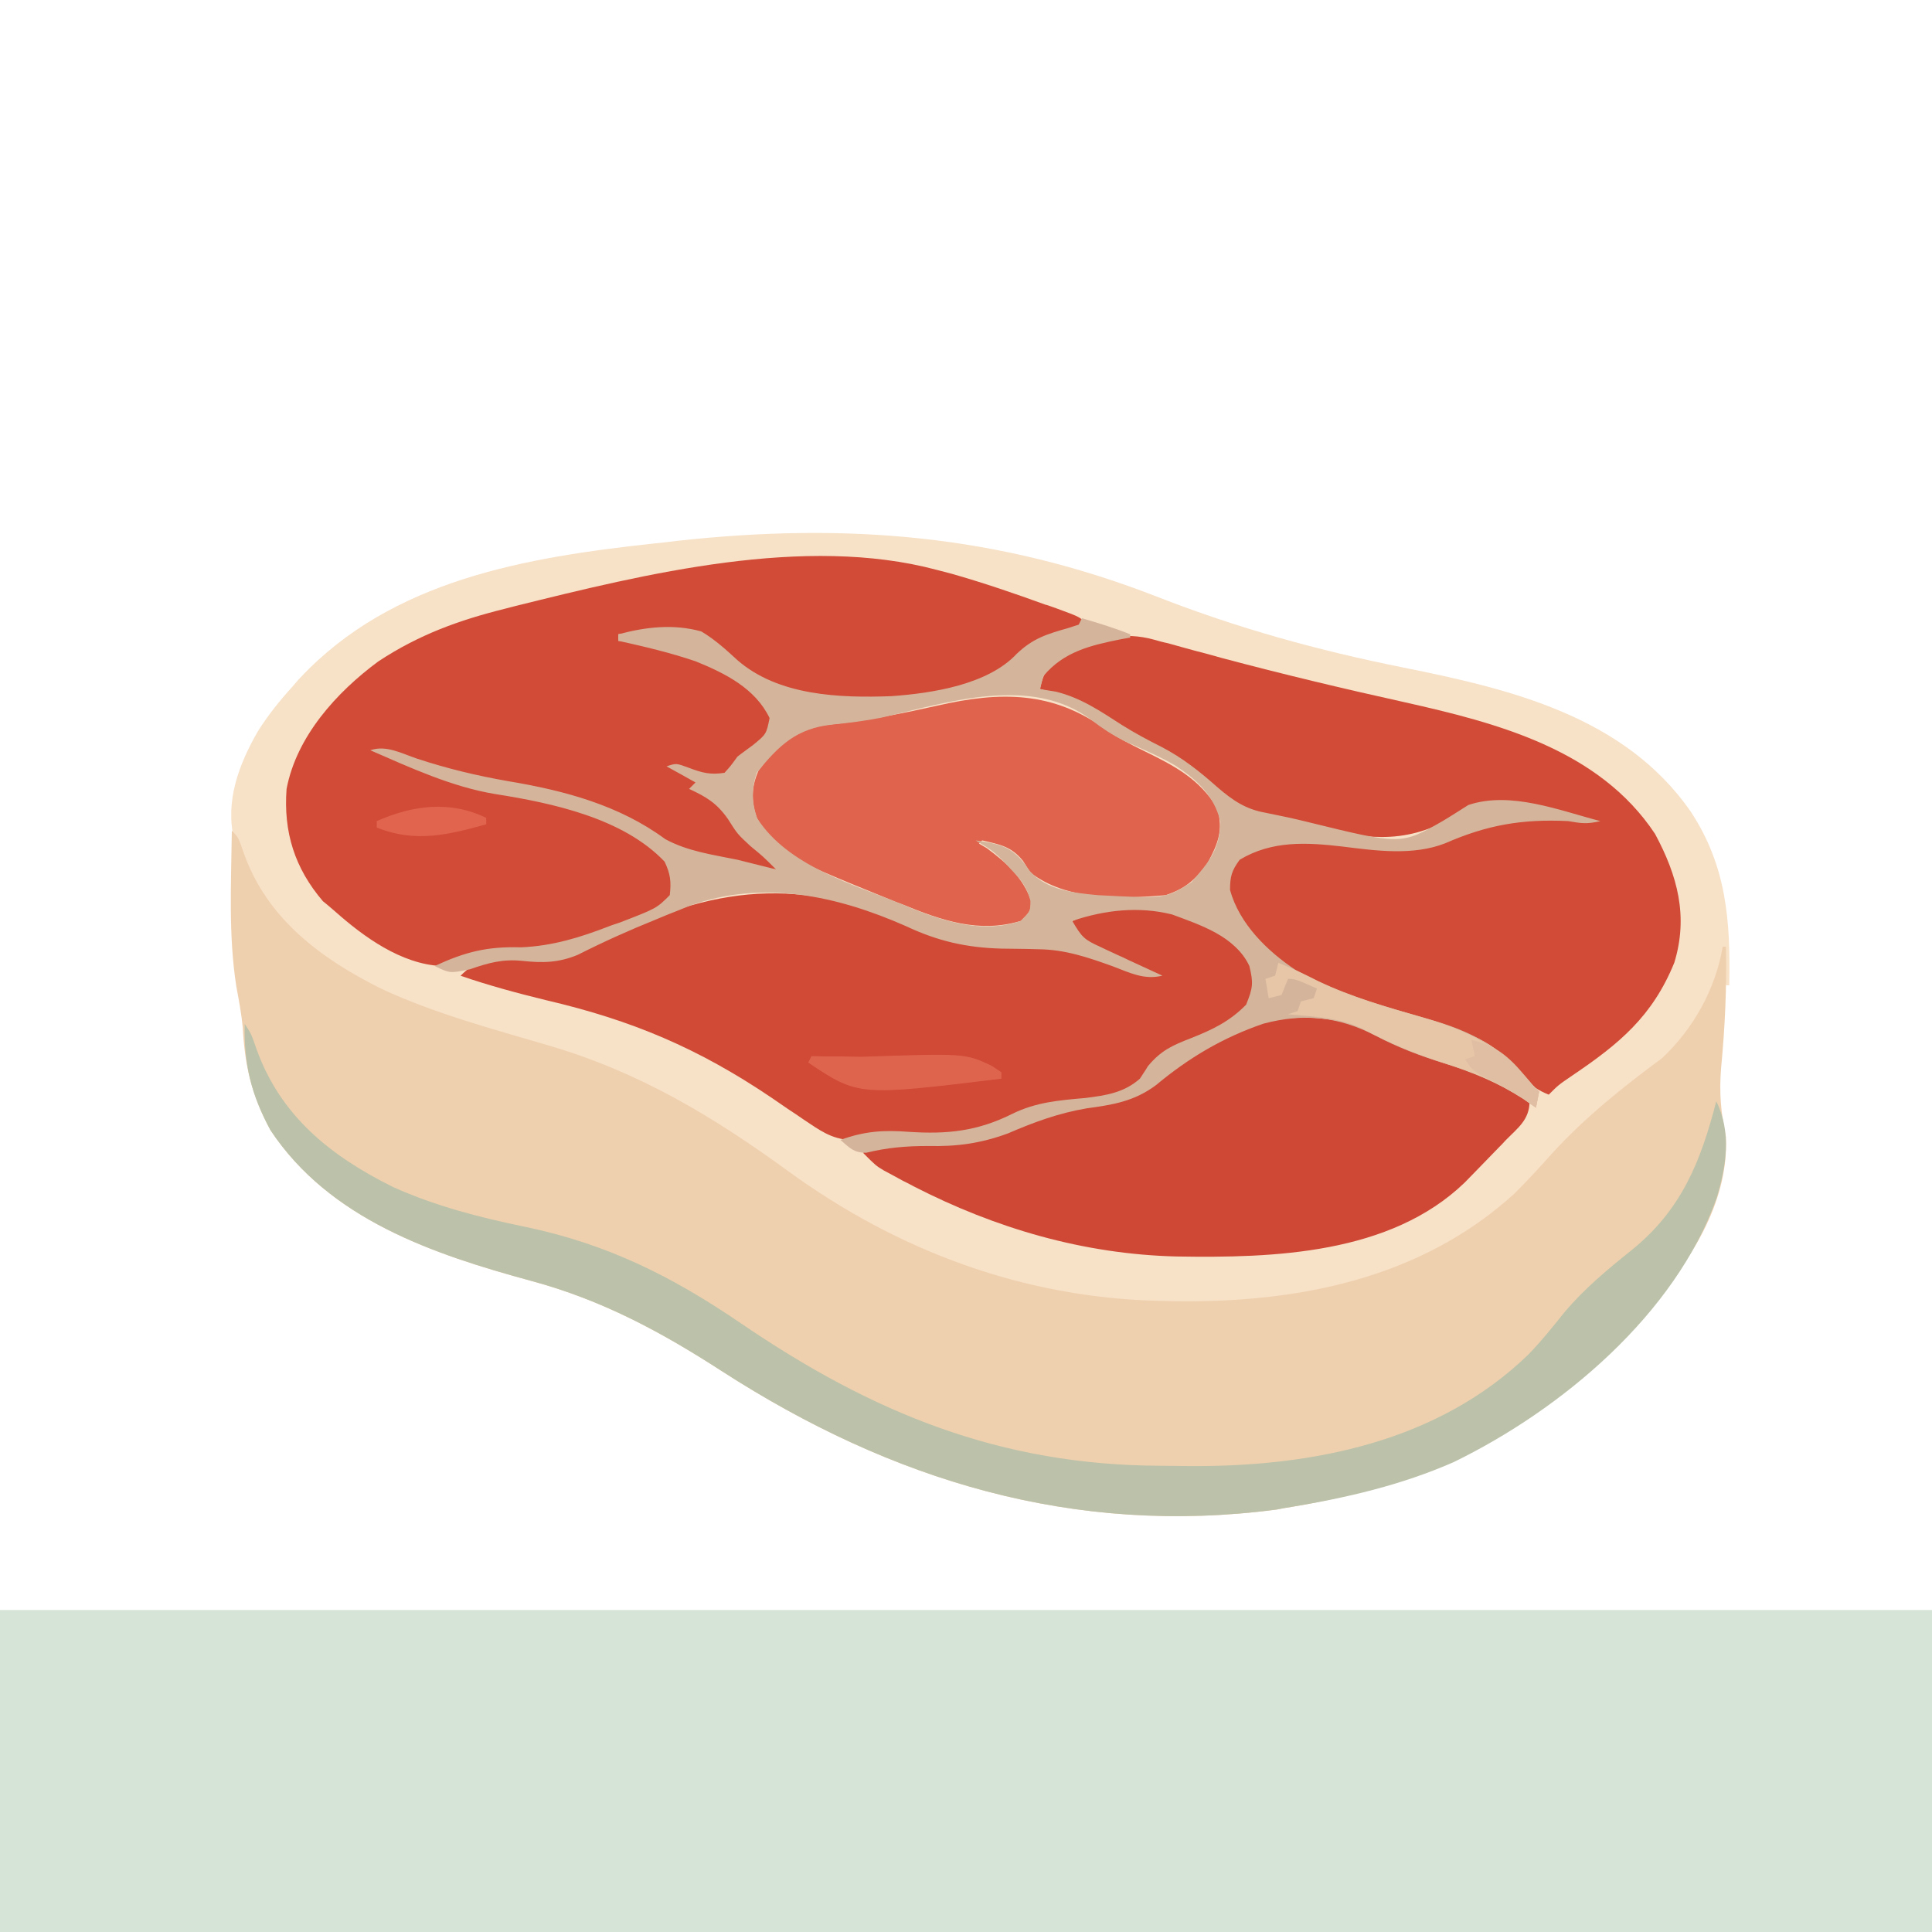
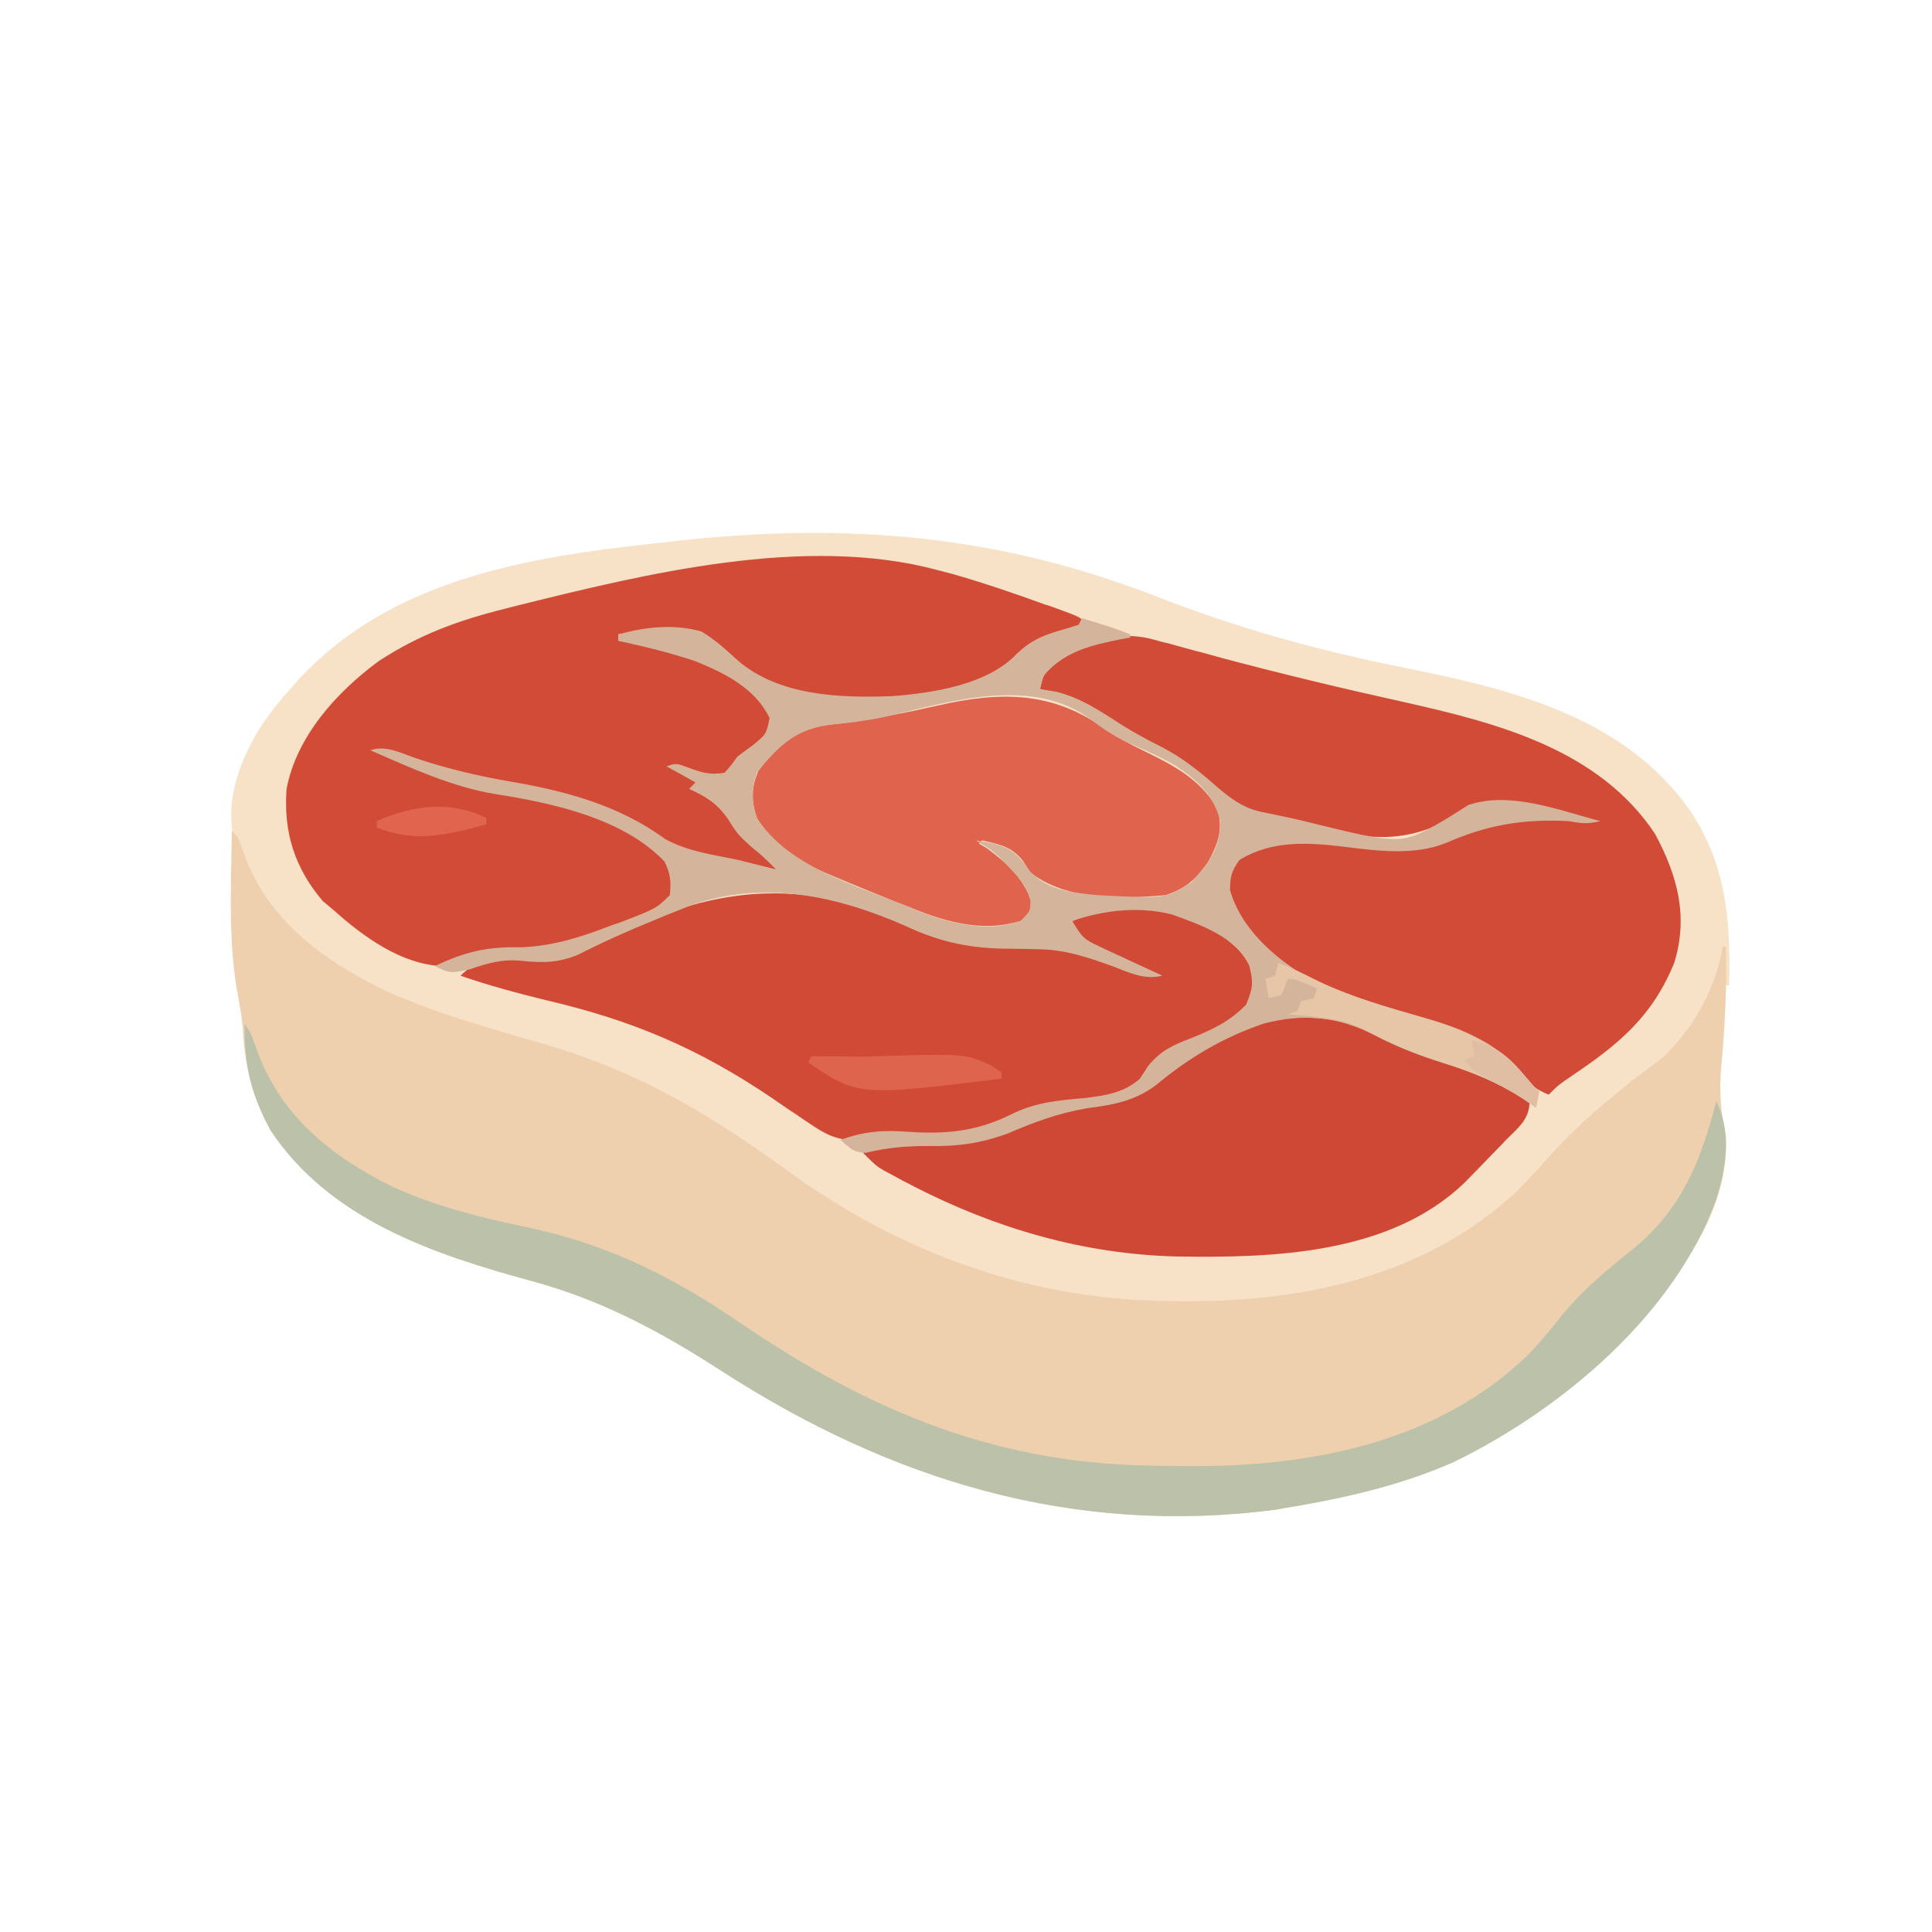
<svg xmlns="http://www.w3.org/2000/svg" version="1.1" width="600" height="600" viewBox="0 0 600 600" role="img" aria-label="Meat">
  <path d="M0 0 C25.1 9.8 49.8 16.6 76.2 21.9 C109.5 28.6 144.9 37 165.5 66.6 C176.7 83.6 177.9 100.6 177.5 120.6 C177.1 120.6 176.8 120.6 176.5 120.6 C176.1 118.6 175.8 116.6 175.5 114.6 C174.8 116.4 174.1 118.2 173.4 120 C168.3 132.3 159.9 142.1 149.2 150 C140.7 156.3 132.9 163 125.5 170.6 C124.4 171.7 123.2 172.8 122.1 173.9 C119.7 176.4 117.4 178.9 115.2 181.5 C91.9 207.4 58.7 216.8 24.9 219.3 C-28.9 222.1 -75 208.1 -118.5 176.6 C-143.2 158.8 -167 146.5 -196 138 C-246.4 123.2 -246.4 123.2 -265.5 106.6 C-266.5 105.9 -267.6 105.1 -268.6 104.4 C-276.4 97.1 -281.6 88.4 -285.5 78.6 C-286 77.6 -286.4 76.5 -286.8 75.5 C-289.7 63.5 -285.4 52.1 -279.5 41.8 C-276.3 36.7 -272.6 32.1 -268.5 27.6 C-267.8 26.8 -267.1 25.9 -266.3 25.1 C-237.7 -5.4 -196 -12.3 -156.5 -16.6 C-154.2 -16.8 -151.8 -17.1 -149.5 -17.4 C-96.7 -23.2 -49.7 -19.4 0 0 Z " fill="#F7E1C7" transform="translate(359.536,185.3941)" />
-   <path d="M0 0 C198 0 396 0 600 0 C600 33 600 66 600 100 C402 100 204 100 0 100 C0 67 0 34 0 0 Z " fill="#D5E4D7" transform="translate(0,500)" />
  <path d="M0 0 C2 2 2 2 3.7 6.9 C10.9 27.4 27.9 39.9 46.7 49.2 C63.1 56.8 80.8 61.5 98.1 66.6 C126.5 74.9 149.1 88.5 172.9 105.8 C206.9 130.5 245.8 145 288 146 C289.5 146 290.9 146.1 292.4 146.1 C330.9 146.7 369.3 139.2 398.4 112.6 C402.5 108.5 406.4 104.3 410.2 100 C420.5 88.8 432 79.6 444.2 70.6 C453.9 61.5 460.8 49.1 463 36 C463.3 36 463.7 36 464 36 C464.3 48.7 463.7 61.1 462.5 73.7 C461.9 81.3 462.4 87.5 464 95 C464.9 114.2 454.2 132 442 146 C441.3 146.8 440.7 147.5 440 148.3 C409.6 183 374.5 202.5 329 210 C327.5 210.2 326 210.5 324.5 210.8 C261.5 219.1 204.9 201.8 152.3 167.9 C133.3 155.6 114.9 145.7 93 139.8 C62.5 131.5 30.4 120.7 12 93 C6.3 82.5 4 73.1 3.4 61.2 C3 56.9 2.2 52.7 1.4 48.4 C-1.1 32.4 -0.2 16.1 0 0 Z " fill="#EFD0AE" transform="translate(72,258)" />
  <path d="M0 0 C0.8 0.2 0.8 0.2 4.6 1.2 C14.4 4 24.1 7.3 33.7 10.8 C34.2 10.9 34.2 10.9 37 11.9 C44.9 14.8 44.9 14.8 46 17 C45.2 17.3 45.2 17.3 40.9 18.8 C39.9 19.2 38.9 19.6 37.9 19.9 C35.7 20.7 33.5 21.5 31.2 22.3 C28 24 28 24 24.9 27.4 C11.6 39.8 -11.4 40.7 -28.6 40.4 C-43.1 39.3 -55.2 34.9 -66 25 C-75.4 17.8 -83.9 18.4 -95.3 19.5 C-95.9 19.6 -95.9 19.6 -99 20 C-99 20.7 -99 21.3 -99 22 C-97.8 22.1 -96.7 22.1 -95.5 22.2 C-79.4 24.6 -64.6 30.4 -53 42 C-51 46 -51 46 -52 51 C-54.6 53.4 -57.3 55.7 -60 58 C-61.7 59.6 -63.4 61.3 -65 63 C-66 64 -66 64 -69.1 64.2 C-73.1 64 -76.3 63.2 -80 62 C-77.7 63.3 -75.4 64.6 -73 66 C-73.7 66.7 -74.3 67.3 -75 68 C-73.6 68.8 -72.3 69.6 -70.9 70.4 C-65.8 73.8 -63.3 77.9 -60 83 C-56.8 86 -53.7 88.6 -50 91 C-50 91.7 -50 92.3 -50 93 C-56.7 92.5 -62.6 91 -69 89 C-70.8 88.7 -72.6 88.5 -74.5 88.2 C-79.6 87.1 -82.9 85.5 -87.3 82.7 C-103.7 72.3 -121.9 68.2 -140.8 65 C-151.9 63 -162.4 59.7 -173 56 C-169.1 57.6 -165.2 59.2 -161.3 60.8 C-160.8 61 -160.8 61 -158 62.2 C-150.5 65.3 -143 67.4 -135 69 C-95.9 77.6 -95.9 77.6 -84.2 90 C-81.8 94.3 -80.9 96.2 -82 101 C-86.7 105.7 -91.7 107.8 -97.8 110.1 C-99.5 110.8 -101.2 111.5 -103 112.1 C-113.6 116.1 -122.7 118.2 -134.1 117.9 C-141.5 118 -147.4 119.7 -154 123 C-166.4 122.4 -178 114 -187 106 C-188.2 105 -189.4 103.9 -190.7 102.9 C-199.5 92.6 -203 81.4 -202 68 C-198.9 51.7 -186.5 38 -173.5 28.4 C-160.9 20.1 -148.5 15.6 -134 12 C-133 11.7 -131.9 11.5 -130.9 11.2 C-90.6 1.2 -41.1 -11 0 0 Z " fill="#D24B37" transform="translate(291,177)" />
  <path d="M0 0 C1.4 0.4 2.8 0.8 4.3 1.1 C5.7 1.5 7.1 1.9 8.6 2.3 C11.4 3.1 14.1 3.8 16.8 4.5 C18.2 4.9 19.6 5.3 21.1 5.7 C39.9 10.7 58.7 15.2 77.7 19.4 C106.7 25.9 138.2 34.1 155.6 60.3 C162.6 73.3 166 85.9 161.6 100.3 C154.8 117 144.5 125.5 130 135.3 C125.6 138.3 125.6 138.3 122.6 141.3 C116.2 138.8 113.5 134.8 109.1 129.6 C101.3 122.3 91 120.1 80.9 117.4 C70.8 114.6 61.1 111.7 51.6 107.3 C50.7 106.9 49.7 106.5 48.8 106.1 C37 100.6 27.1 90.5 22.6 78.3 C22.6 73.9 23 72.1 25.8 68.6 C35.4 61.1 47 61.9 58.6 63.3 C59.3 63.4 59.3 63.4 63.2 63.9 C78 65.5 89 62.9 102.7 57.4 C108.4 55.3 113.2 55.2 119.2 55.3 C120.9 55.3 122.6 55.3 124.3 55.3 C125 55.3 125 55.3 128.6 55.3 C129.6 55.3 130.6 55.3 131.6 55.3 C106.5 49 106.5 49 96.4 53 C95.1 53.8 93.9 54.6 92.6 55.3 C77.2 64 64.8 61.8 47.9 57.6 C43.5 56.6 39.2 55.7 34.8 54.9 C27.8 53.4 23.7 50.1 18.5 45.4 C10.6 38.6 2 34 -7.2 29.2 C-11.1 27 -14.8 24.9 -18.5 22.3 C-24.1 18.9 -29.1 17.2 -35.4 15.3 C-34.1 8.7 -31.8 7.3 -26.4 3.3 C-17.6 -0.5 -9.4 -2.6 0 0 Z " fill="#D14B36" transform="translate(358.375,198.6523)" />
  <path d="M0 0 C9.1 3.8 17.7 4 27.4 4.1 C37.6 4.4 46.7 5 56.3 8.8 C58.8 9.7 61.4 10.6 64 11.5 C65.2 11.9 66.3 12.4 67.5 12.8 C70.3 13.8 70.3 13.8 72.3 13.8 C70.6 13 69 12.3 67.3 11.5 C65.2 10.5 63.1 9.5 60.9 8.5 C59.9 8 58.8 7.5 57.7 6.9 C49.6 3.1 49.6 3.1 46.3 -0.2 C46.3 -1.2 46.3 -2.2 46.3 -3.2 C57.2 -8.1 68.1 -9.2 79.7 -5.5 C89.3 -1.9 96.1 2.6 102.3 10.8 C103.2 14.6 103.5 17 102.4 20.8 C97.1 28.2 90.4 31.2 82.1 34.6 C74.3 38 70.8 40.7 66.3 47.8 C59.9 51.6 53.8 52.5 46.5 53.1 C37.5 53.9 30.4 56 22.3 60.1 C13.4 63.8 5 63.9 -4.5 63.3 C-11.3 62.8 -16.3 62.8 -22.7 64.8 C-28.6 64.5 -32.3 61.7 -37.1 58.5 C-38.7 57.4 -40.3 56.3 -42 55.2 C-43.7 54 -45.4 52.9 -47.1 51.7 C-69.9 36.3 -90.5 27.6 -117.1 21.4 C-126.1 19.2 -135 16.8 -143.7 13.8 C-139.6 9.6 -136.5 9 -130.7 7.8 C-127 7.9 -123.4 8.3 -119.7 8.7 C-111.4 8.8 -104.2 5.2 -96.9 1.6 C-62.1 -15.2 -35.3 -16.7 0 0 Z " fill="#D04A36" transform="translate(286.7461,289.2305)" />
  <path d="M0 0 C7 3.6 14.4 5.8 21.9 8 C29.2 10.3 34.6 13.5 40.7 18.2 C40.7 24 37 26.5 33.2 30.4 C32.5 31.2 31.8 31.9 31.1 32.6 C29 34.8 26.8 37 24.7 39.2 C23.3 40.6 22 42 20.5 43.5 C-2.6 65.7 -38.7 66.9 -68.9 66.4 C-97.7 65.7 -125.1 57.7 -150.6 44.6 C-151.7 44 -152.8 43.4 -153.9 42.9 C-154.9 42.3 -156 41.8 -157 41.2 C-157.9 40.7 -158.9 40.2 -159.8 39.7 C-162.3 38.2 -162.3 38.2 -166.3 34.2 C-159.4 30.7 -151.6 31.1 -143.9 31.3 C-132.6 31.4 -123 28.2 -112.8 23.6 C-105.4 20.6 -97.8 19.4 -90 18.2 C-82.7 16.9 -78.2 14.9 -72.7 9.9 C-50.8 -8.8 -25.5 -13.6 0 0 Z " fill="#CF4835" transform="translate(434.3125,323.8125)" />
  <path d="M0 0 C2 3 2 3 3.7 7.9 C11.2 28.7 26.8 41.1 46.2 50.7 C59.4 56.6 73 60.1 87.1 63 C112.5 68.3 132.6 78.3 154 92.9 C194.9 120.8 234.7 137.1 284.6 137.2 C287.6 137.2 290.7 137.3 293.8 137.3 C331.6 137.5 370.6 129.8 398.6 102.7 C402.6 98.6 406.2 94.1 409.8 89.6 C416.1 82.1 423.4 76.1 431 70 C446.2 57.6 452.2 42.7 457 24 C461.8 33.6 460.1 44.2 457.1 54.1 C444.3 90.2 408.9 119.8 375.4 136.1 C359.2 143.2 342.4 147.1 325 150 C323.5 150.2 322 150.5 320.5 150.8 C257.5 159.1 200.9 141.8 148.3 107.9 C129.3 95.6 110.9 85.7 89 79.8 C58.5 71.5 26.4 60.7 8 33 C2 21.9 -0.3 12.5 0 0 Z " fill="#BCC2A9" transform="translate(76,318)" />
  <path d="M0 0 C3.8 2.6 7.7 4.6 11.8 6.6 C21.2 11.2 29 15.2 34.6 24.4 C36.5 31.2 34.9 35.3 31.6 41.4 C27.7 46.7 24.8 49.3 18.6 51.4 C4.9 52.6 -12.1 53.2 -23.4 44.4 C-24.2 43.2 -24.9 42.1 -25.7 40.8 C-29.3 36.3 -32.8 35.7 -38.4 34.4 C-38.8 34.7 -39.1 35.1 -39.4 35.4 C-38.6 35.9 -37.8 36.3 -37 36.8 C-31 41.2 -25.5 46.2 -23.2 53.3 C-23.4 56.4 -23.4 56.4 -26.4 59.4 C-39.4 63.3 -50.9 59.3 -63.1 54.3 C-64.3 53.9 -65.5 53.4 -66.7 52.9 C-102.3 38.4 -102.3 38.4 -108.4 27.4 C-110.2 22.2 -110.1 17.9 -107.9 12.8 C-103.6 6.9 -99.3 2.2 -92.4 -0.6 C-89.2 -1.1 -86 -1.6 -82.8 -1.9 C-72.4 -3.2 -62.3 -5.2 -52.1 -7.5 C-32.8 -11.9 -16.4 -12 0 0 Z " fill="#DF634D" transform="translate(343.4297,226.5938)" />
  <path d="M0 0 C5.1 1.5 10.1 3 15 5 C15 5.3 15 5.7 15 6 C14.1 6.2 13.2 6.3 12.2 6.5 C2.8 8.4 -5.6 10.3 -12 18 C-12.3 19.3 -12.7 20.6 -13 22 C-11.4 22.3 -9.8 22.5 -8.1 22.8 C-0.3 24.7 5.8 28.9 12.5 33.2 C16.5 35.7 20.6 37.9 24.8 40 C31.3 43.4 36.6 47.6 42.1 52.5 C46.9 56.6 50.8 59.3 57 60.4 C61.5 61.3 65.8 62.2 70.2 63.3 C99.1 70.4 99.1 70.4 112 63 C114.7 61.4 117.3 59.7 120 58 C133.1 53.6 148.3 59.7 161 63 C156.8 64 155.1 63.7 151 63 C136.7 62.3 125.8 64.2 112.8 69.9 C102.8 73.8 91.3 72.2 80.9 70.9 C69.7 69.6 59 69 49 75 C46.5 78.4 46 80.2 46 84.4 C48.9 94.9 57.5 103.3 66.3 109.2 C79.8 116.9 94.9 120.8 109.7 125.1 C123.3 129.2 130.8 134.2 140 145 C140.7 145.7 141.3 146.3 142 147 C141.7 148.6 141.3 150.3 141 152 C140.3 151.5 140.3 151.5 137 149.2 C129.2 144.2 121.4 141 112.5 138.2 C105 135.9 98.1 133.3 91.1 129.6 C79.7 123.7 68.9 122.6 56.4 125.9 C43.8 130.2 33.2 136.5 23 145 C16.3 150 9.7 151.1 1.5 152.2 C-7.3 153.7 -14.9 156.5 -23 160 C-31.5 163.1 -38.7 164.1 -47.8 163.9 C-54.6 163.9 -60.5 164.4 -67 166 C-70.9 166 -72.1 164.5 -75 162 C-67.5 159.3 -61.7 158.9 -53.8 159.5 C-41.8 160.3 -32.4 159.3 -21.6 153.9 C-14.3 150.3 -7.1 149.7 1 149 C7.4 148.2 13 147.4 18 143 C18.8 141.7 19.7 140.5 20.5 139.1 C24.6 134.2 28 132.7 33.9 130.4 C40.7 127.7 45.9 125.2 51 120 C53.1 114.8 53.3 113.3 52 108 C47.7 98.8 36.9 95.3 28 92 C17.6 89.4 7.1 90.6 -3 94 C0 99.1 0.7 99.8 5.8 102.1 C6.9 102.6 8 103.2 9.2 103.7 C10.3 104.2 11.5 104.8 12.7 105.3 C13.9 105.9 15 106.4 16.3 107 C19.2 108.3 22.1 109.7 25 111 C19.3 112.4 14.9 110.1 9.6 108.1 C1.8 105.3 -5.2 102.9 -13.4 102.8 C-14.7 102.8 -15.9 102.7 -17.2 102.7 C-19.8 102.7 -22.4 102.6 -25 102.6 C-35.9 102.3 -44.7 100.3 -54.7 95.6 C-76 86.2 -99.2 81.1 -121.8 89.3 C-124.1 90.2 -126.4 91.2 -128.8 92.1 C-130 92.6 -131.2 93.1 -132.4 93.6 C-140.6 96.9 -148.6 100.5 -156.5 104.5 C-162.5 107 -167.4 107.1 -173.9 106.4 C-179.8 105.8 -184.3 107 -190 109 C-196.3 110.3 -196.3 110.3 -201 108 C-191.5 103.6 -184.7 101.9 -174.2 102.2 C-164.4 101.8 -155.7 99.1 -146.7 95.6 C-146.2 95.4 -146.2 95.4 -143.5 94.5 C-132.1 90.1 -132.1 90.1 -128 86 C-127.5 81.8 -127.8 79.4 -129.6 75.6 C-142.4 62.1 -164.4 57.4 -182.2 54.6 C-195.6 52.4 -208.6 46.4 -221 41 C-216 39.3 -211.3 42 -206.5 43.6 C-197.1 46.7 -187.9 48.9 -178.2 50.6 C-160.8 53.5 -143.8 58 -129.4 68.6 C-122.4 72.4 -114.8 73.4 -107 75 C-103 76 -99 77 -95 78 C-99 74 -99 74 -102.9 70.8 C-107 67 -107 67 -109.9 62.4 C-113.4 57.4 -116.6 55.5 -122 53 C-121.7 52.7 -121.7 52.7 -120 51 C-123 49.3 -125.9 47.7 -129 46 C-126 45 -126 45 -122.2 46.4 C-118 48 -115.4 48.7 -111 48 C-109.1 45.9 -109.1 45.9 -107 43 C-105.5 41.8 -103.9 40.7 -102.3 39.5 C-98 36 -98 36 -97 31 C-101.4 21.8 -110.8 17.1 -119.9 13.4 C-127.8 10.7 -135.9 8.8 -144 7 C-144 6.3 -144 5.7 -144 5 C-135.5 2.7 -126.8 1.7 -118.2 4.1 C-114 6.6 -110.6 9.7 -107 13 C-94.3 24.1 -75.2 24.8 -59.2 24.2 C-46.4 23.3 -29.2 20.6 -20.3 11.1 C-15.2 6.2 -10.8 4.9 -4.1 3 C-3.1 2.7 -2.1 2.3 -1 2 C-0.7 1.3 -0.3 0.7 0 0 Z M-62.4 30.9 C-67.5 31.9 -72.3 32.5 -77.4 33 C-88.7 34.2 -94.1 39.5 -101 48 C-102.6 52.9 -102.6 57.3 -100.8 62.2 C-91.3 76.9 -71.3 82.6 -55.9 88.8 C-54.8 89.3 -53.6 89.8 -52.4 90.3 C-41.7 94.5 -30.3 97.9 -19 94 C-16 91 -16 91 -16 87.7 C-17.2 83.2 -19 81.1 -22.2 77.8 C-22.7 77.2 -22.7 77.2 -25.1 74.7 C-28 72 -28 72 -33 69 C-26.3 70 -22.3 70.6 -18 76 C-17.4 76.9 -16.8 77.7 -16.1 78.6 C-10.8 84.5 -2.5 85.3 5 86 C25.9 87.1 25.9 87.1 34 82 C39.4 75.9 43 71.4 43 63.1 C41 55.1 35.9 50.3 29.1 45.8 C24 42.8 18.5 40.5 13.1 38.1 C9.4 36.2 6.3 34.2 3.1 31.7 C-15.7 17.4 -41.8 26.2 -62.4 30.9 Z " fill="#D5B49C" transform="translate(336,192)" />
  <path d="M0 0 C4.3 1.7 8.3 3.6 12.4 5.7 C22.9 10.7 33.8 13.8 45 17 C60.1 21.4 68.7 26.1 79 38 C79.7 38.7 80.3 39.3 81 40 C80.7 41.6 80.3 43.3 80 45 C78.7 44.1 77.4 43.2 76 42.2 C68.2 37.2 60.4 34 51.5 31.2 C42.6 28.4 34.6 25 26.3 20.6 C19 17 11 16.7 3 16 C4 15.7 5 15.3 6 15 C6.3 14 6.7 13 7 12 C8.3 11.7 9.6 11.3 11 11 C11.3 10 11.7 9 12 8 C5.2 5 5.2 5 3 5 C2.3 6.6 1.7 8.3 1 10 C-0.3 10.3 -1.6 10.7 -3 11 C-3.3 9 -3.7 7 -4 5 C-3 4.7 -2 4.3 -1 4 C-0.7 2.7 -0.3 1.4 0 0 Z " fill="#E6C6A7" transform="translate(397,299)" />
  <path d="M0 0 C1 0.7 2 1.3 3 2 C3 2.7 3 3.3 3 4 C-41.4 9.4 -41.4 9.4 -57 -1 C-56.7 -1.7 -56.3 -2.3 -56 -3 C-54.6 -3 -53.2 -3 -51.8 -2.9 C-50.8 -2.9 -50.8 -2.9 -46.1 -2.9 C-45.2 -2.9 -45.2 -2.9 -40.6 -2.8 C-8.3 -3.9 -8.3 -3.9 0 0 Z " fill="#DF644E" transform="translate(308,331)" />
  <path d="M0 0 C0 0.7 0 1.3 0 2 C-11.9 5.3 -22.1 7.8 -34 3 C-34 2.3 -34 1.7 -34 1 C-22.9 -3.9 -11.3 -5.5 0 0 Z " fill="#E0644E" transform="translate(151,254)" />
  <path d="M0 0 C9.2 1.9 13.3 7.1 19 14 C19.7 14.7 20.3 15.3 21 16 C20.7 17.6 20.3 19.3 20 21 C18.7 20.1 17.4 19.2 16 18.2 C11.7 15.5 7.6 13.2 3 11 C0 9 0 9 -2 6 C-1 5.7 -0 5.3 1 5 C0.7 3.4 0.3 1.7 0 0 Z " fill="#DFBEA3" transform="translate(457,323)" />
</svg>
